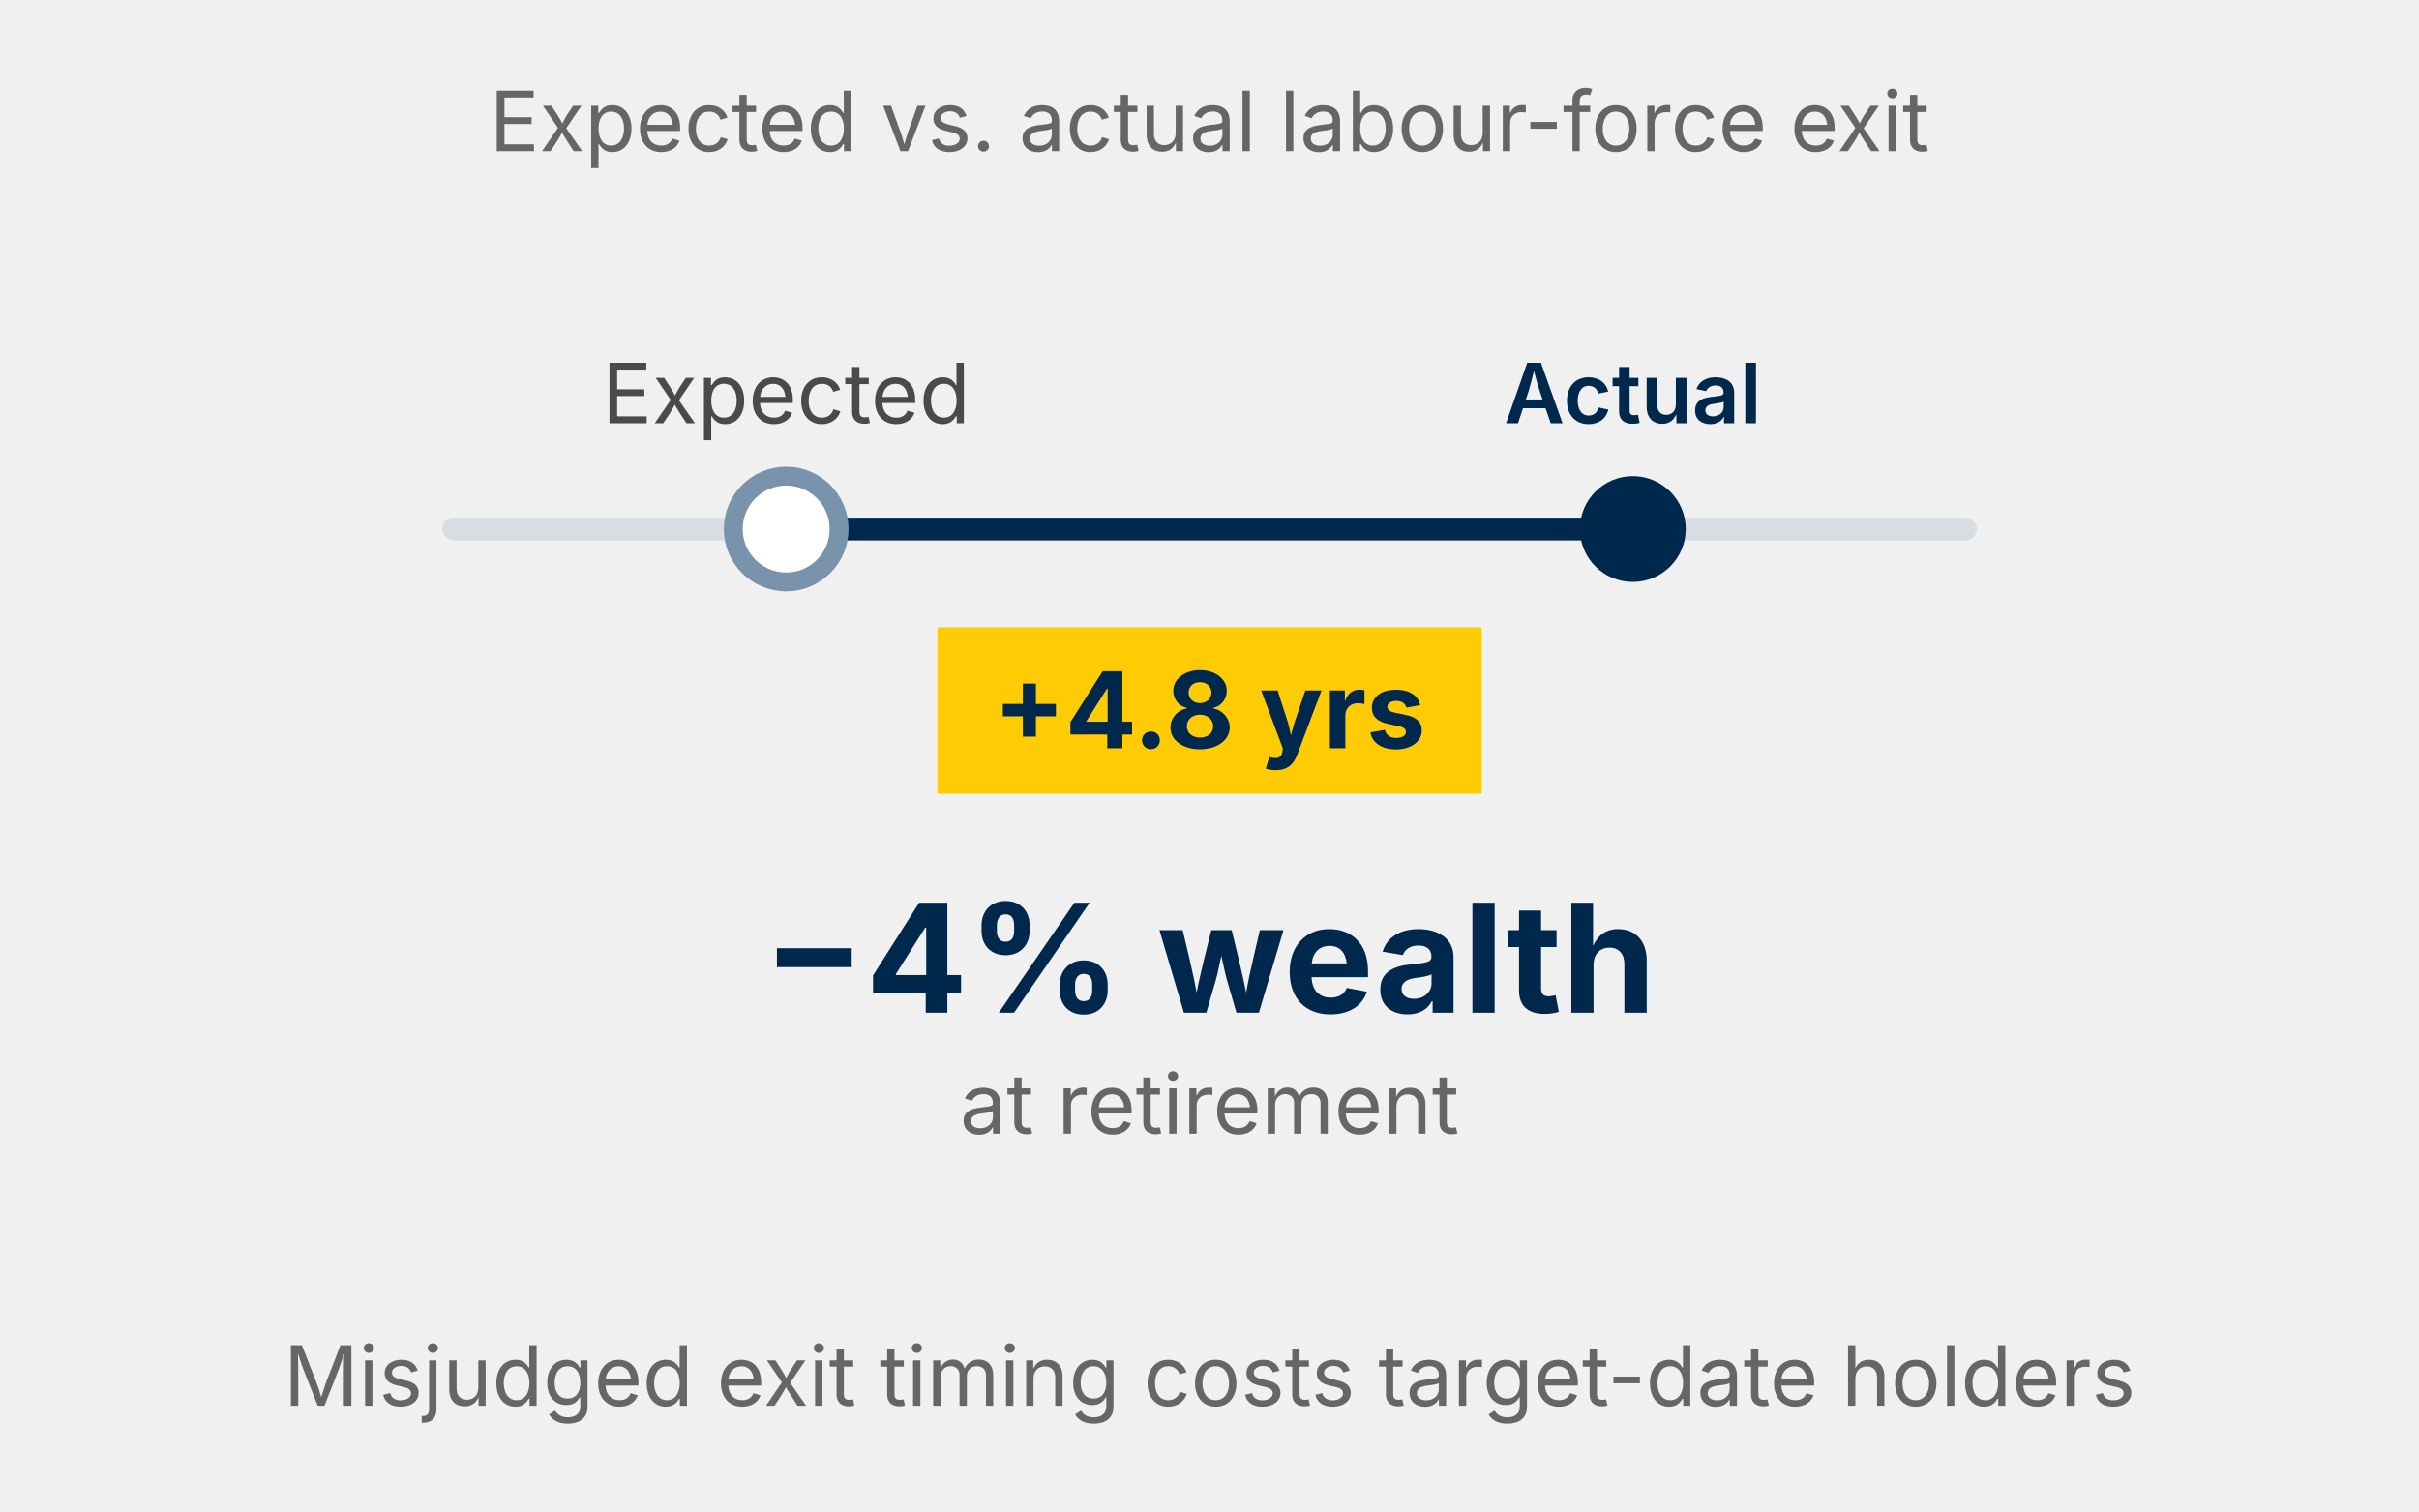
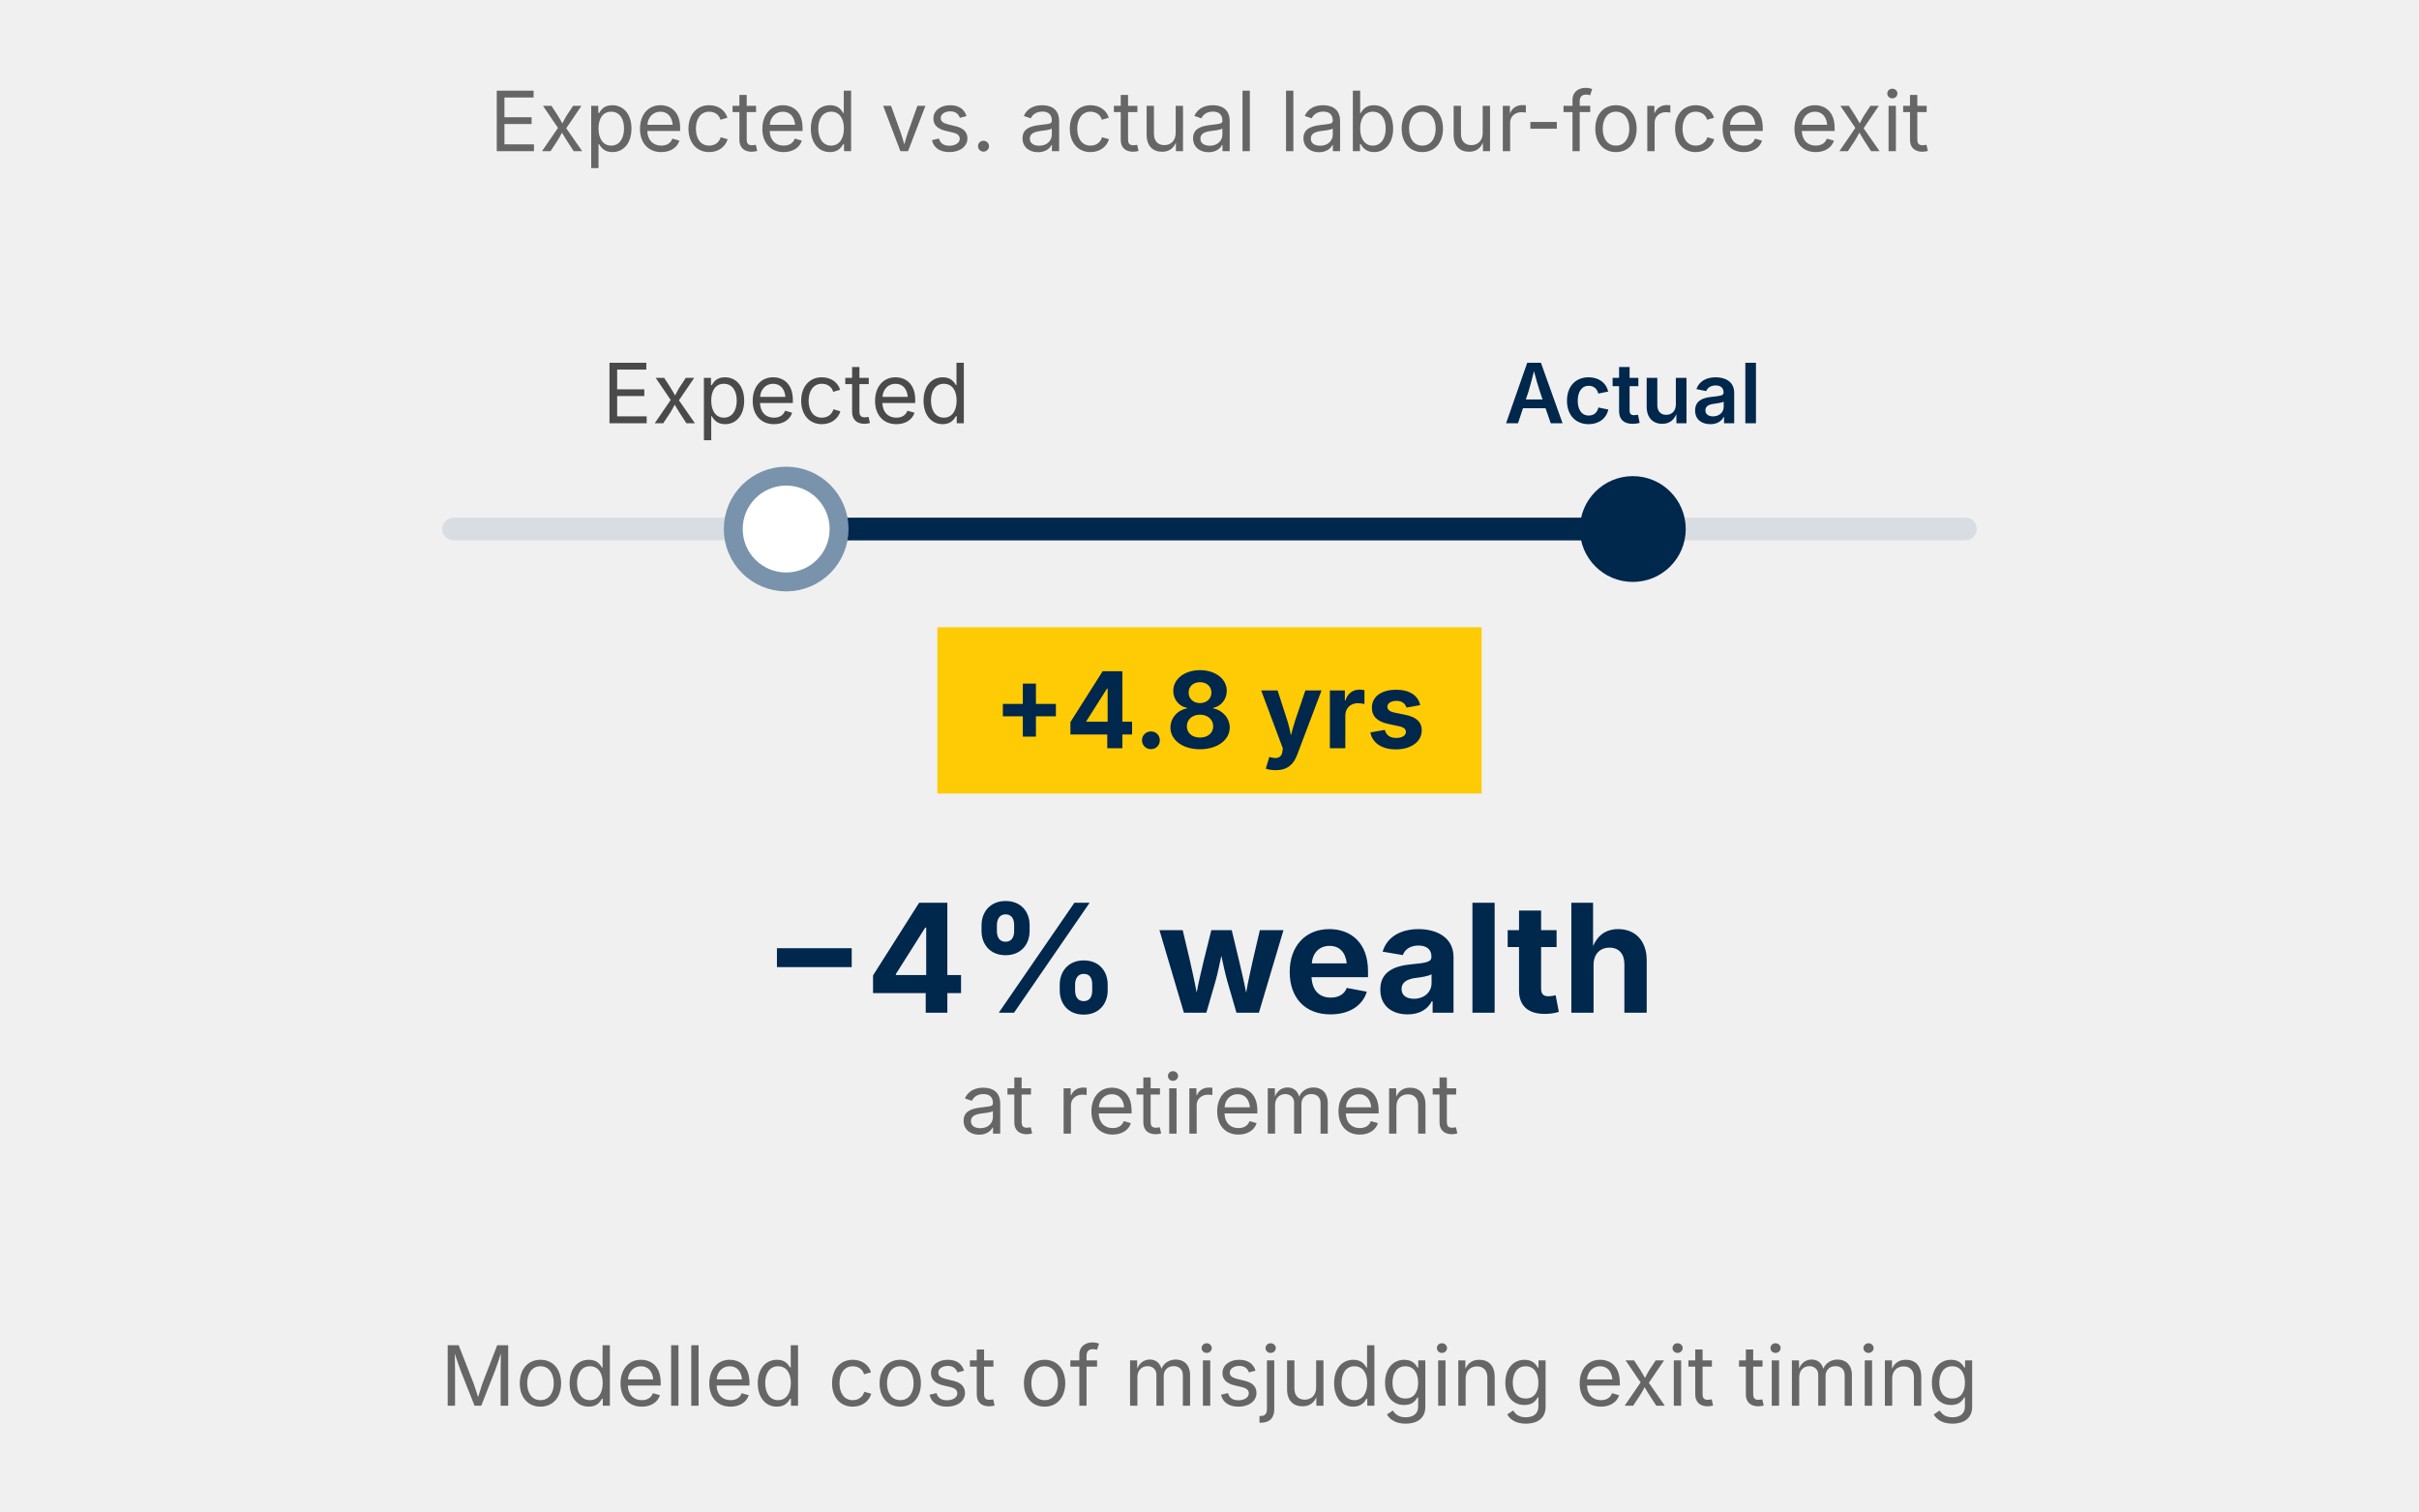
<svg xmlns="http://www.w3.org/2000/svg" viewBox="0 0 320 200" font-family="Inter, -apple-system, system-ui, sans-serif">
  <text x="160.0" y="20" text-anchor="middle" font-size="11" fill="#666666">Expected vs. actual labour-force exit</text>
  <line x1="60" y1="70" x2="260" y2="70" stroke="#D8DDE3" stroke-width="3" stroke-linecap="round" />
  <line x1="104" y1="70" x2="216" y2="70" stroke="#00274C" stroke-width="3" stroke-linecap="round" />
  <circle cx="104" cy="70" r="7" fill="#ffffff" stroke="#7A93AC" stroke-width="2.5" />
  <circle cx="216" cy="70" r="7" fill="#00274C" />
  <text x="104" y="56" text-anchor="middle" font-size="11" fill="#4a4a4a">Expected</text>
  <text x="216" y="56" text-anchor="middle" font-size="11" font-weight="600" fill="#00274C">Actual</text>
  <rect x="124" y="83" width="72" height="22" fill="#FFCB05" />
  <text x="160" y="99" text-anchor="middle" font-size="14" font-weight="700" fill="#00274C">+4.8 yrs</text>
  <text x="160" y="134" text-anchor="middle" font-size="20" font-weight="700" fill="#00274C">−4% wealth</text>
  <text x="160" y="150" text-anchor="middle" font-size="11" fill="#666666">at retirement</text>
-   <text x="160.0" y="186" text-anchor="middle" font-size="11" fill="#666666">Misjudged exit timing costs target-date holders</text>
+   <text x="160.0" y="186" text-anchor="middle" font-size="11" fill="#666666">Modelled cost of misjudging exit timing</text>
</svg>
